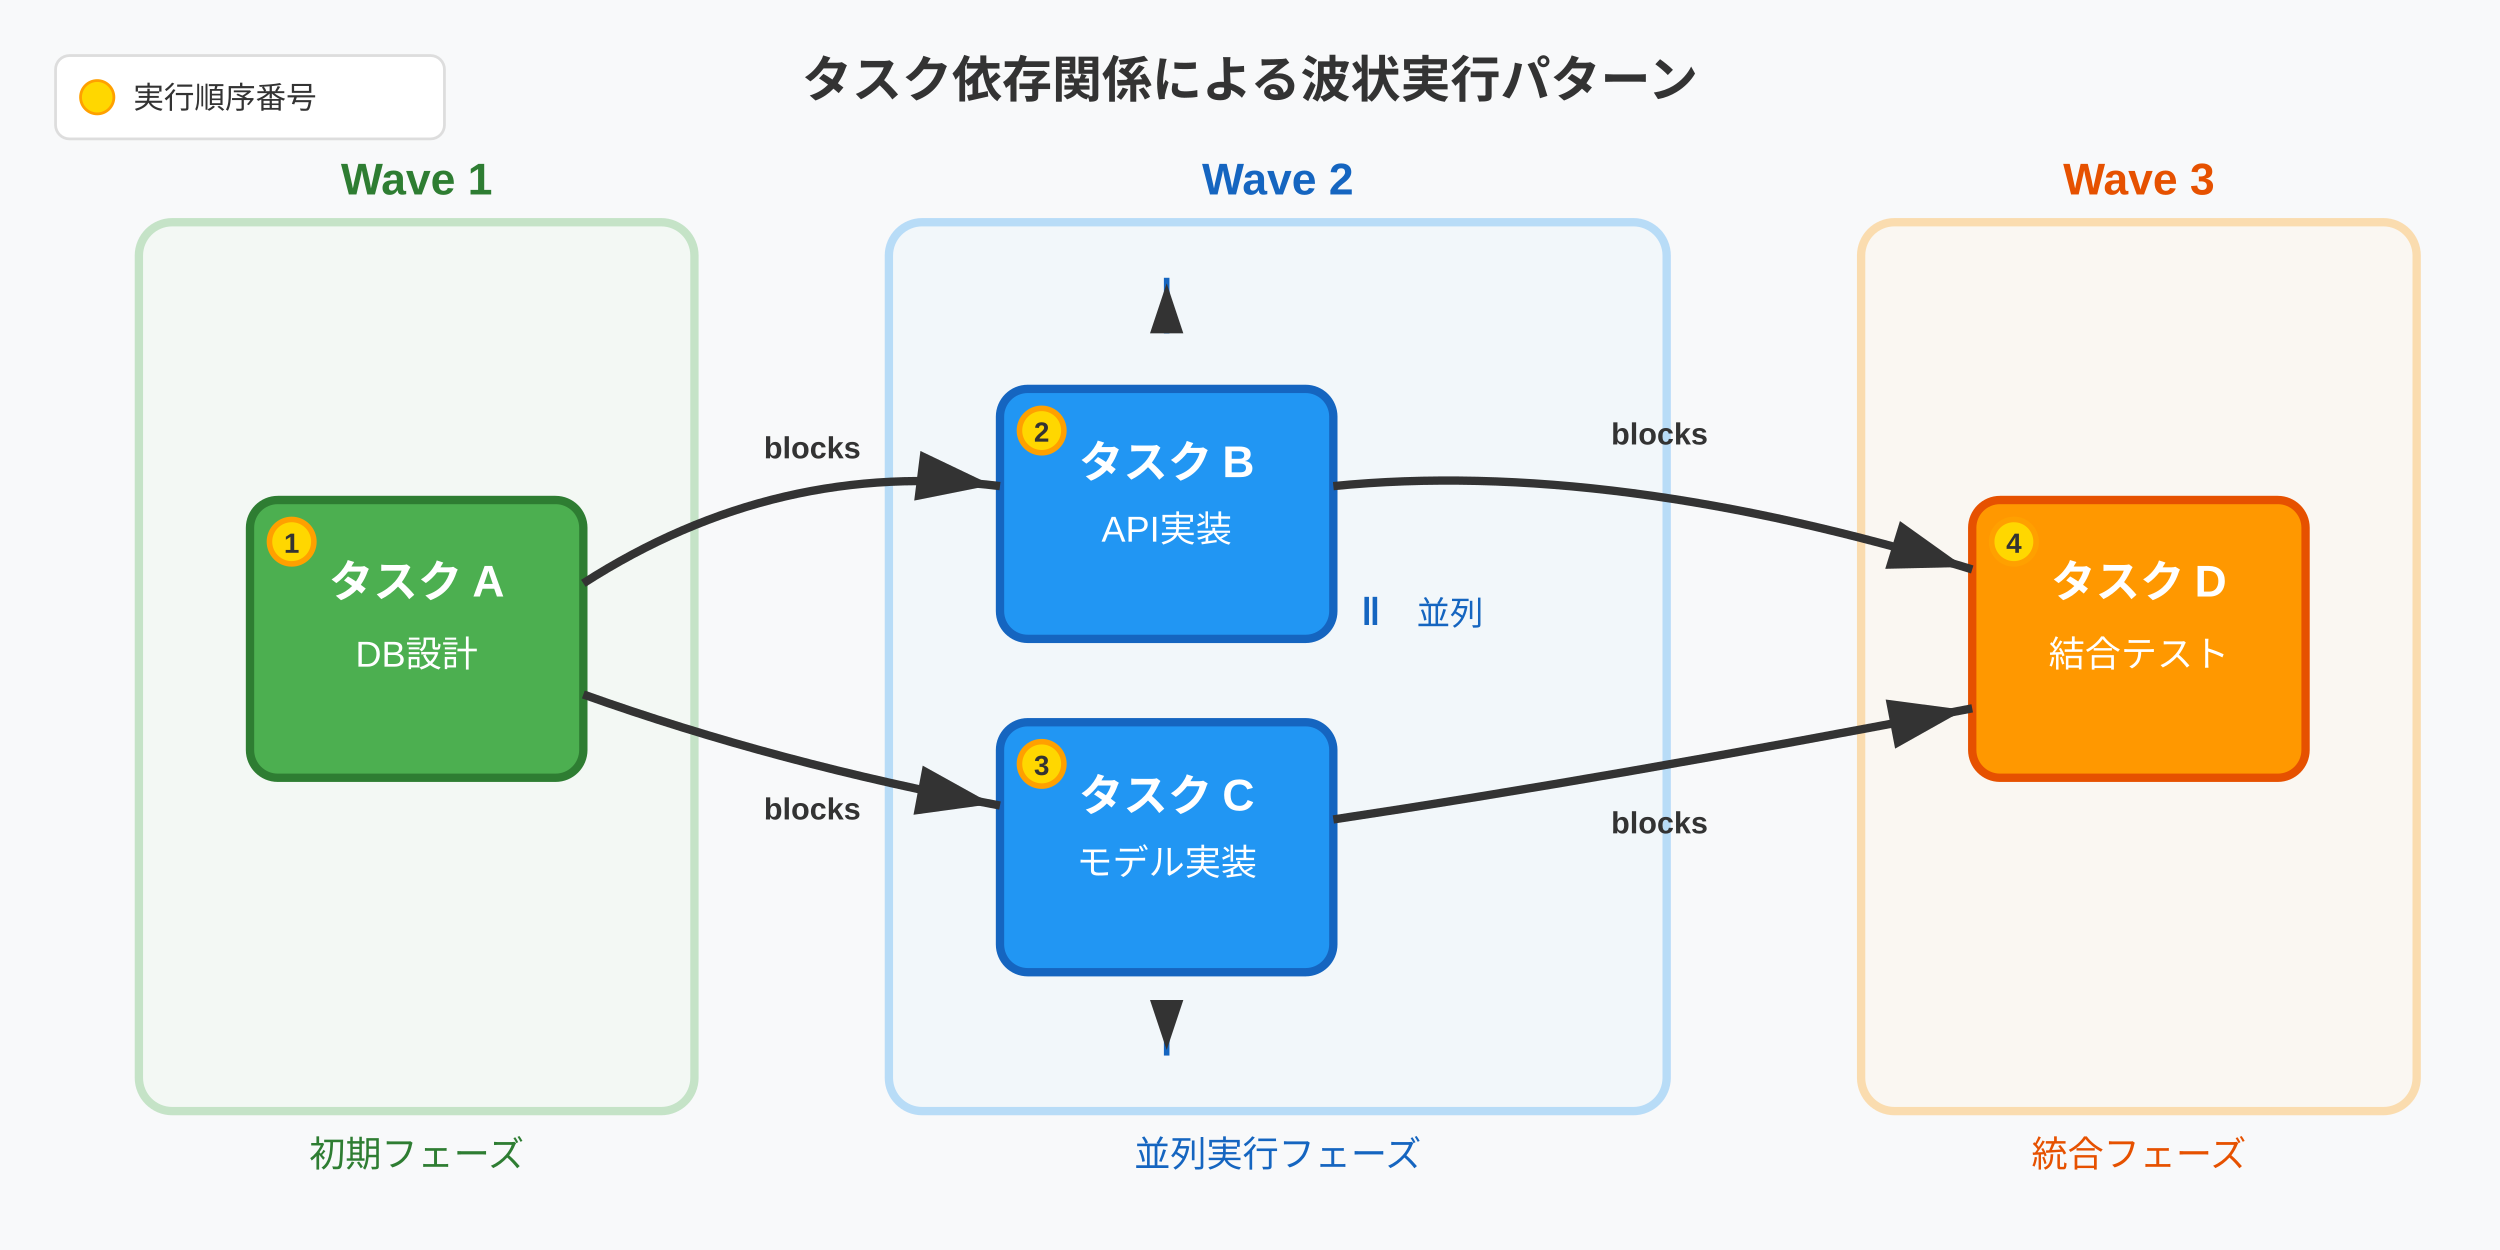
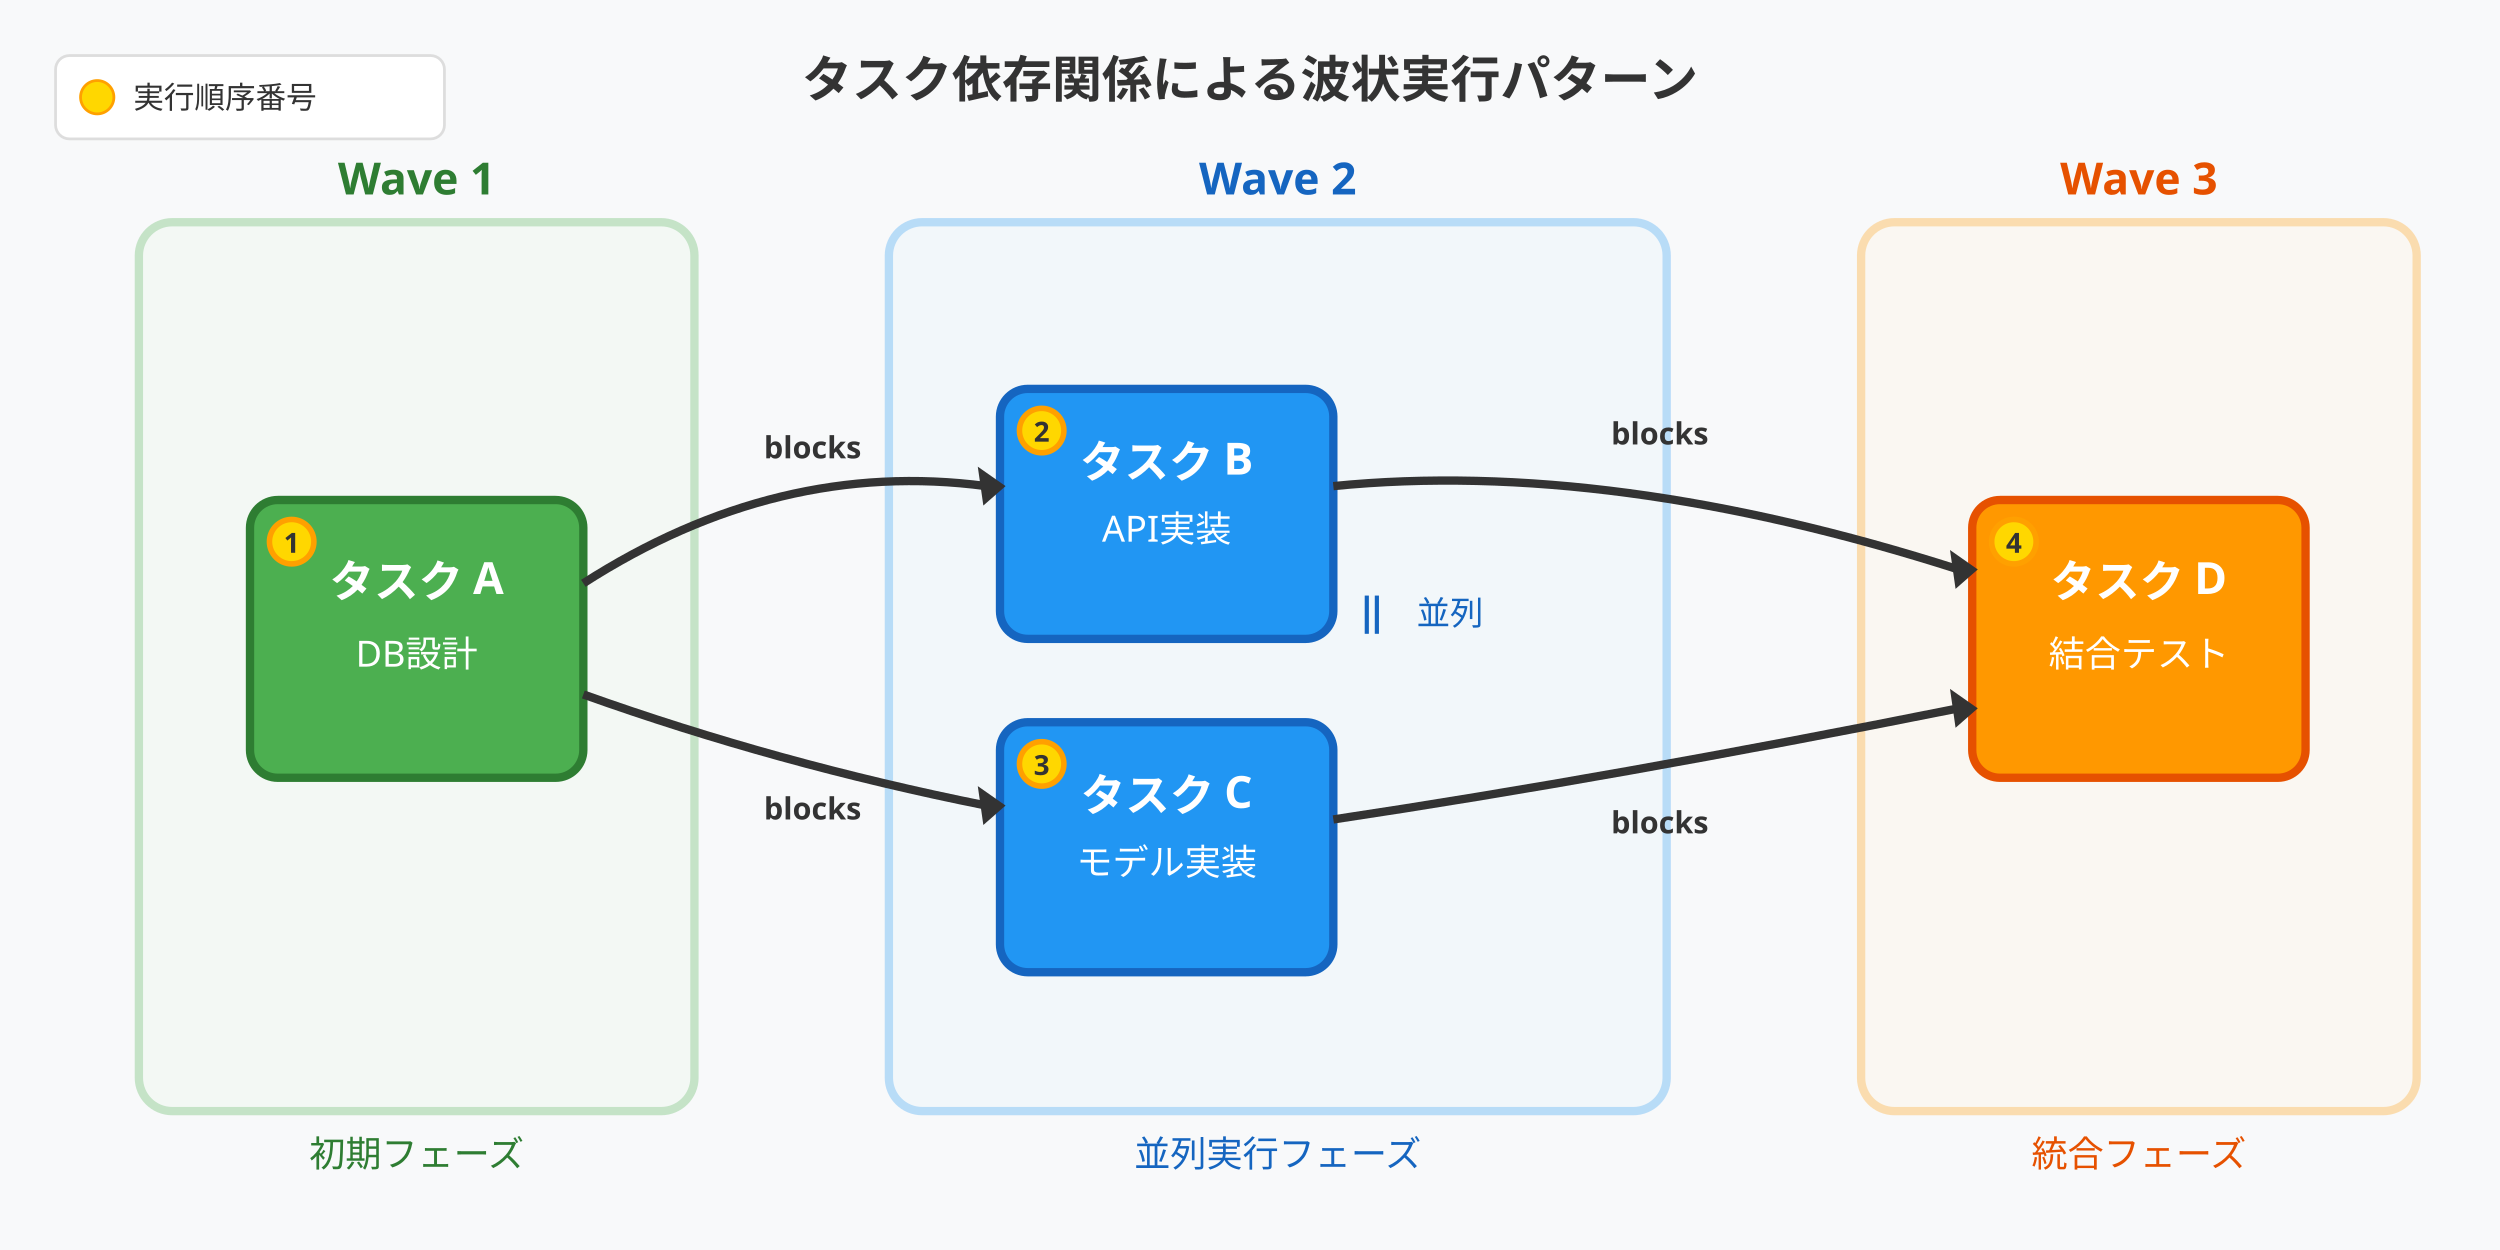
- <svg xmlns="http://www.w3.org/2000/svg" viewBox="0 0 900 450" style="max-height:70vh;max-width:100%;display:block;margin:0 auto;">
+ <svg xmlns="http://www.w3.org/2000/svg" viewBox="0 0 900 450" style="max-height:70vh;max-width:100%;display:block;margin:0 auto;letter-spacing:0">
  <rect width="900" height="450" fill="#f8f9fa" />
-   <text x="450" y="35" text-anchor="middle" font-family="Arial" font-size="18" font-weight="bold" fill="#333">タスク依存関係による波状実行パターン</text>
-   <g id="waves">
-     <rect x="50" y="80" width="200" height="320" rx="12" fill="#E8F5E9" stroke="#4CAF50" stroke-width="3" opacity="0.3" />
-     <text x="150" y="70" text-anchor="middle" font-family="Arial" font-size="16" font-weight="bold" fill="#2E7D32">Wave 1</text>
-     <text x="150" y="420" text-anchor="middle" font-family="Arial" font-size="13" fill="#2E7D32">初期フェーズ</text>
-     <rect x="320" y="80" width="280" height="320" rx="12" fill="#E3F2FD" stroke="#2196F3" stroke-width="3" opacity="0.3" />
-     <text x="460" y="70" text-anchor="middle" font-family="Arial" font-size="16" font-weight="bold" fill="#1565C0">Wave 2</text>
-     <text x="460" y="420" text-anchor="middle" font-family="Arial" font-size="13" fill="#1565C0">並列実行フェーズ</text>
-     <rect x="670" y="80" width="200" height="320" rx="12" fill="#FFF3E0" stroke="#FF9800" stroke-width="3" opacity="0.3" />
-     <text x="770" y="70" text-anchor="middle" font-family="Arial" font-size="16" font-weight="bold" fill="#E65100">Wave 3</text>
-     <text x="770" y="420" text-anchor="middle" font-family="Arial" font-size="13" fill="#E65100">統合フェーズ</text>
-   </g>
-   <g id="taskA">
-     <rect x="90" y="180" width="120" height="100" rx="10" fill="#4CAF50" stroke="#2E7D32" stroke-width="3" />
-     <text x="150" y="215" text-anchor="middle" font-family="Arial" font-size="16" font-weight="bold" fill="white">タスク A</text>
-     <text x="150" y="240" text-anchor="middle" font-family="Arial" font-size="13" fill="white">DB設計</text>
-     <circle cx="105" cy="195" r="8" fill="#FFD700" stroke="#FFA000" stroke-width="2" />
-     <text x="105" y="199" text-anchor="middle" font-family="Arial" font-size="10" font-weight="bold" fill="#333">1</text>
-   </g>
-   <g id="taskB">
-     <rect x="360" y="140" width="120" height="90" rx="10" fill="#2196F3" stroke="#1565C0" stroke-width="3" />
-     <text x="420" y="172" text-anchor="middle" font-family="Arial" font-size="16" font-weight="bold" fill="white">タスク B</text>
-     <text x="420" y="195" text-anchor="middle" font-family="Arial" font-size="13" fill="white">API実装</text>
-     <circle cx="375" cy="155" r="8" fill="#FFD700" stroke="#FFA000" stroke-width="2" />
-     <text x="375" y="159" text-anchor="middle" font-family="Arial" font-size="10" font-weight="bold" fill="#333">2</text>
-   </g>
-   <g id="taskC">
-     <rect x="360" y="260" width="120" height="90" rx="10" fill="#2196F3" stroke="#1565C0" stroke-width="3" />
-     <text x="420" y="292" text-anchor="middle" font-family="Arial" font-size="16" font-weight="bold" fill="white">タスク C</text>
-     <text x="420" y="315" text-anchor="middle" font-family="Arial" font-size="13" fill="white">モデル実装</text>
-     <circle cx="375" cy="275" r="8" fill="#FFD700" stroke="#FFA000" stroke-width="2" />
-     <text x="375" y="279" text-anchor="middle" font-family="Arial" font-size="10" font-weight="bold" fill="#333">3</text>
-   </g>
-   <g id="taskD">
-     <rect x="710" y="180" width="120" height="100" rx="10" fill="#FF9800" stroke="#E65100" stroke-width="3" />
-     <text x="770" y="215" text-anchor="middle" font-family="Arial" font-size="16" font-weight="bold" fill="white">タスク D</text>
-     <text x="770" y="240" text-anchor="middle" font-family="Arial" font-size="13" fill="white">結合テスト</text>
-     <circle cx="725" cy="195" r="8" fill="#FFD700" stroke="#FFA000" stroke-width="2" />
-     <text x="725" y="199" text-anchor="middle" font-family="Arial" font-size="10" font-weight="bold" fill="#333">4</text>
-   </g>
-   <defs>
-     <marker id="arrowDep-tasks" markerWidth="12" markerHeight="12" refX="10" refY="3" orient="auto" markerUnits="strokeWidth">
-       <path d="M0,0 L0,6 L9,3 z" fill="#333" />
-     </marker>
-   </defs>
-   <path d="M 210 210 Q 280 165 360 175" stroke="#333" stroke-width="3" fill="none" marker-end="url(#arrowDep-tasks)" />
-   <text x="275" y="165" font-family="Arial" font-size="11" fill="#333" font-weight="bold">blocks</text>
-   <path d="M 210 250 Q 280 275 360 290" stroke="#333" stroke-width="3" fill="none" marker-end="url(#arrowDep-tasks)" />
-   <text x="275" y="295" font-family="Arial" font-size="11" fill="#333" font-weight="bold">blocks</text>
-   <path d="M 480 175 Q 580 165 710 205" stroke="#333" stroke-width="3" fill="none" marker-end="url(#arrowDep-tasks)" />
-   <text x="580" y="160" font-family="Arial" font-size="11" fill="#333" font-weight="bold">blocks</text>
-   <path d="M 480 295 Q 580 280 710 255" stroke="#333" stroke-width="3" fill="none" marker-end="url(#arrowDep-tasks)" />
-   <text x="580" y="300" font-family="Arial" font-size="11" fill="#333" font-weight="bold">blocks</text>
-   <g id="legend">
-     <rect x="20" y="20" width="140" height="30" rx="5" fill="white" stroke="#ddd" stroke-width="1" />
-     <circle cx="35" cy="35" r="6" fill="#FFD700" stroke="#FFA000" stroke-width="1" />
-     <text x="48" y="39" font-family="Arial" font-size="11" fill="#333">実行順序番号</text>
-   </g>
-   <path d="M 420 120 L 420 100" stroke="#1565C0" stroke-width="2" fill="none" marker-end="url(#arrowDep-tasks)" />
-   <path d="M 420 360 L 420 380" stroke="#1565C0" stroke-width="2" fill="none" marker-end="url(#arrowDep-tasks)" />
-   <text x="490" y="225" font-family="Arial" font-size="14" font-weight="bold" fill="#1565C0">‖</text>
-   <text x="510" y="225" font-family="Arial" font-size="12" fill="#1565C0">並列</text>
+   <text x="450" y="35" text-anchor="middle" font-family="sans-serif" font-size="18" font-weight="bold" fill="#333">タスク依存関係による波状実行パターン</text>
+   <rect x="50" y="80" width="200" height="320" rx="12" fill="#E8F5E9" stroke="#4CAF50" stroke-width="3" opacity="0.3" />
+   <text x="150" y="70" text-anchor="middle" font-family="sans-serif" font-size="16" font-weight="bold" fill="#2E7D32">Wave 1</text>
+   <text x="150" y="420" text-anchor="middle" font-family="sans-serif" font-size="13" fill="#2E7D32">初期フェーズ</text>
+   <rect x="320" y="80" width="280" height="320" rx="12" fill="#E3F2FD" stroke="#2196F3" stroke-width="3" opacity="0.3" />
+   <text x="460" y="70" text-anchor="middle" font-family="sans-serif" font-size="16" font-weight="bold" fill="#1565C0">Wave 2</text>
+   <text x="460" y="420" text-anchor="middle" font-family="sans-serif" font-size="13" fill="#1565C0">並列実行フェーズ</text>
+   <rect x="670" y="80" width="200" height="320" rx="12" fill="#FFF3E0" stroke="#FF9800" stroke-width="3" opacity="0.3" />
+   <text x="770" y="70" text-anchor="middle" font-family="sans-serif" font-size="16" font-weight="bold" fill="#E65100">Wave 3</text>
+   <text x="770" y="420" text-anchor="middle" font-family="sans-serif" font-size="13" fill="#E65100">統合フェーズ</text>
+   <rect x="90" y="180" width="120" height="100" rx="10" fill="#4CAF50" stroke="#2E7D32" stroke-width="3" />
+   <text x="150" y="215" text-anchor="middle" font-family="sans-serif" font-size="16" font-weight="bold" fill="white">タスク A</text>
+   <text x="150" y="240" text-anchor="middle" font-family="sans-serif" font-size="13" fill="white">DB設計</text>
+   <circle cx="105" cy="195" r="8" fill="#FFD700" stroke="#FFA000" stroke-width="2" />
+   <text x="105" y="199" text-anchor="middle" font-family="sans-serif" font-size="10" font-weight="bold" fill="#333">1</text>
+   <rect x="360" y="140" width="120" height="90" rx="10" fill="#2196F3" stroke="#1565C0" stroke-width="3" />
+   <text x="420" y="172" text-anchor="middle" font-family="sans-serif" font-size="16" font-weight="bold" fill="white">タスク B</text>
+   <text x="420" y="195" text-anchor="middle" font-family="sans-serif" font-size="13" fill="white">API実装</text>
+   <circle cx="375" cy="155" r="8" fill="#FFD700" stroke="#FFA000" stroke-width="2" />
+   <text x="375" y="159" text-anchor="middle" font-family="sans-serif" font-size="10" font-weight="bold" fill="#333">2</text>
+   <rect x="360" y="260" width="120" height="90" rx="10" fill="#2196F3" stroke="#1565C0" stroke-width="3" />
+   <text x="420" y="292" text-anchor="middle" font-family="sans-serif" font-size="16" font-weight="bold" fill="white">タスク C</text>
+   <text x="420" y="315" text-anchor="middle" font-family="sans-serif" font-size="13" fill="white">モデル実装</text>
+   <circle cx="375" cy="275" r="8" fill="#FFD700" stroke="#FFA000" stroke-width="2" />
+   <text x="375" y="279" text-anchor="middle" font-family="sans-serif" font-size="10" font-weight="bold" fill="#333">3</text>
+   <rect x="710" y="180" width="120" height="100" rx="10" fill="#FF9800" stroke="#E65100" stroke-width="3" />
+   <text x="770" y="215" text-anchor="middle" font-family="sans-serif" font-size="16" font-weight="bold" fill="white">タスク D</text>
+   <text x="770" y="240" text-anchor="middle" font-family="sans-serif" font-size="13" fill="white">結合テスト</text>
+   <circle cx="725" cy="195" r="8" fill="#FFD700" stroke="#FFA000" stroke-width="2" />
+   <text x="725" y="199" text-anchor="middle" font-family="sans-serif" font-size="10" font-weight="bold" fill="#333">4</text>
+   <path d="M 210 210 Q 280 165 355 175" stroke="#333" stroke-width="3" fill="none" />
+   <polygon points="352,168 362,175 354,182" fill="#333" />
+   <text x="275" y="165" font-family="sans-serif" font-size="11" fill="#333" font-weight="bold">blocks</text>
+   <path d="M 210 250 Q 280 275 355 290" stroke="#333" stroke-width="3" fill="none" />
+   <polygon points="352,283 362,290 354,297" fill="#333" />
+   <text x="275" y="295" font-family="sans-serif" font-size="11" fill="#333" font-weight="bold">blocks</text>
+   <path d="M 480 175 Q 580 165 705 205" stroke="#333" stroke-width="3" fill="none" />
+   <polygon points="702,198 712,205 704,212" fill="#333" />
+   <text x="580" y="160" font-family="sans-serif" font-size="11" fill="#333" font-weight="bold">blocks</text>
+   <path d="M 480 295 Q 580 280 705 255" stroke="#333" stroke-width="3" fill="none" />
+   <polygon points="702,248 712,255 704,262" fill="#333" />
+   <text x="580" y="300" font-family="sans-serif" font-size="11" fill="#333" font-weight="bold">blocks</text>
+   <text x="490" y="225" font-family="sans-serif" font-size="14" font-weight="bold" fill="#1565C0">‖</text>
+   <text x="510" y="225" font-family="sans-serif" font-size="12" fill="#1565C0">並列</text>
+   <rect x="20" y="20" width="140" height="30" rx="5" fill="white" stroke="#ddd" stroke-width="1" />
+   <circle cx="35" cy="35" r="6" fill="#FFD700" stroke="#FFA000" stroke-width="1" />
+   <text x="48" y="39" font-family="sans-serif" font-size="11" fill="#333">実行順序番号</text>
</svg>
